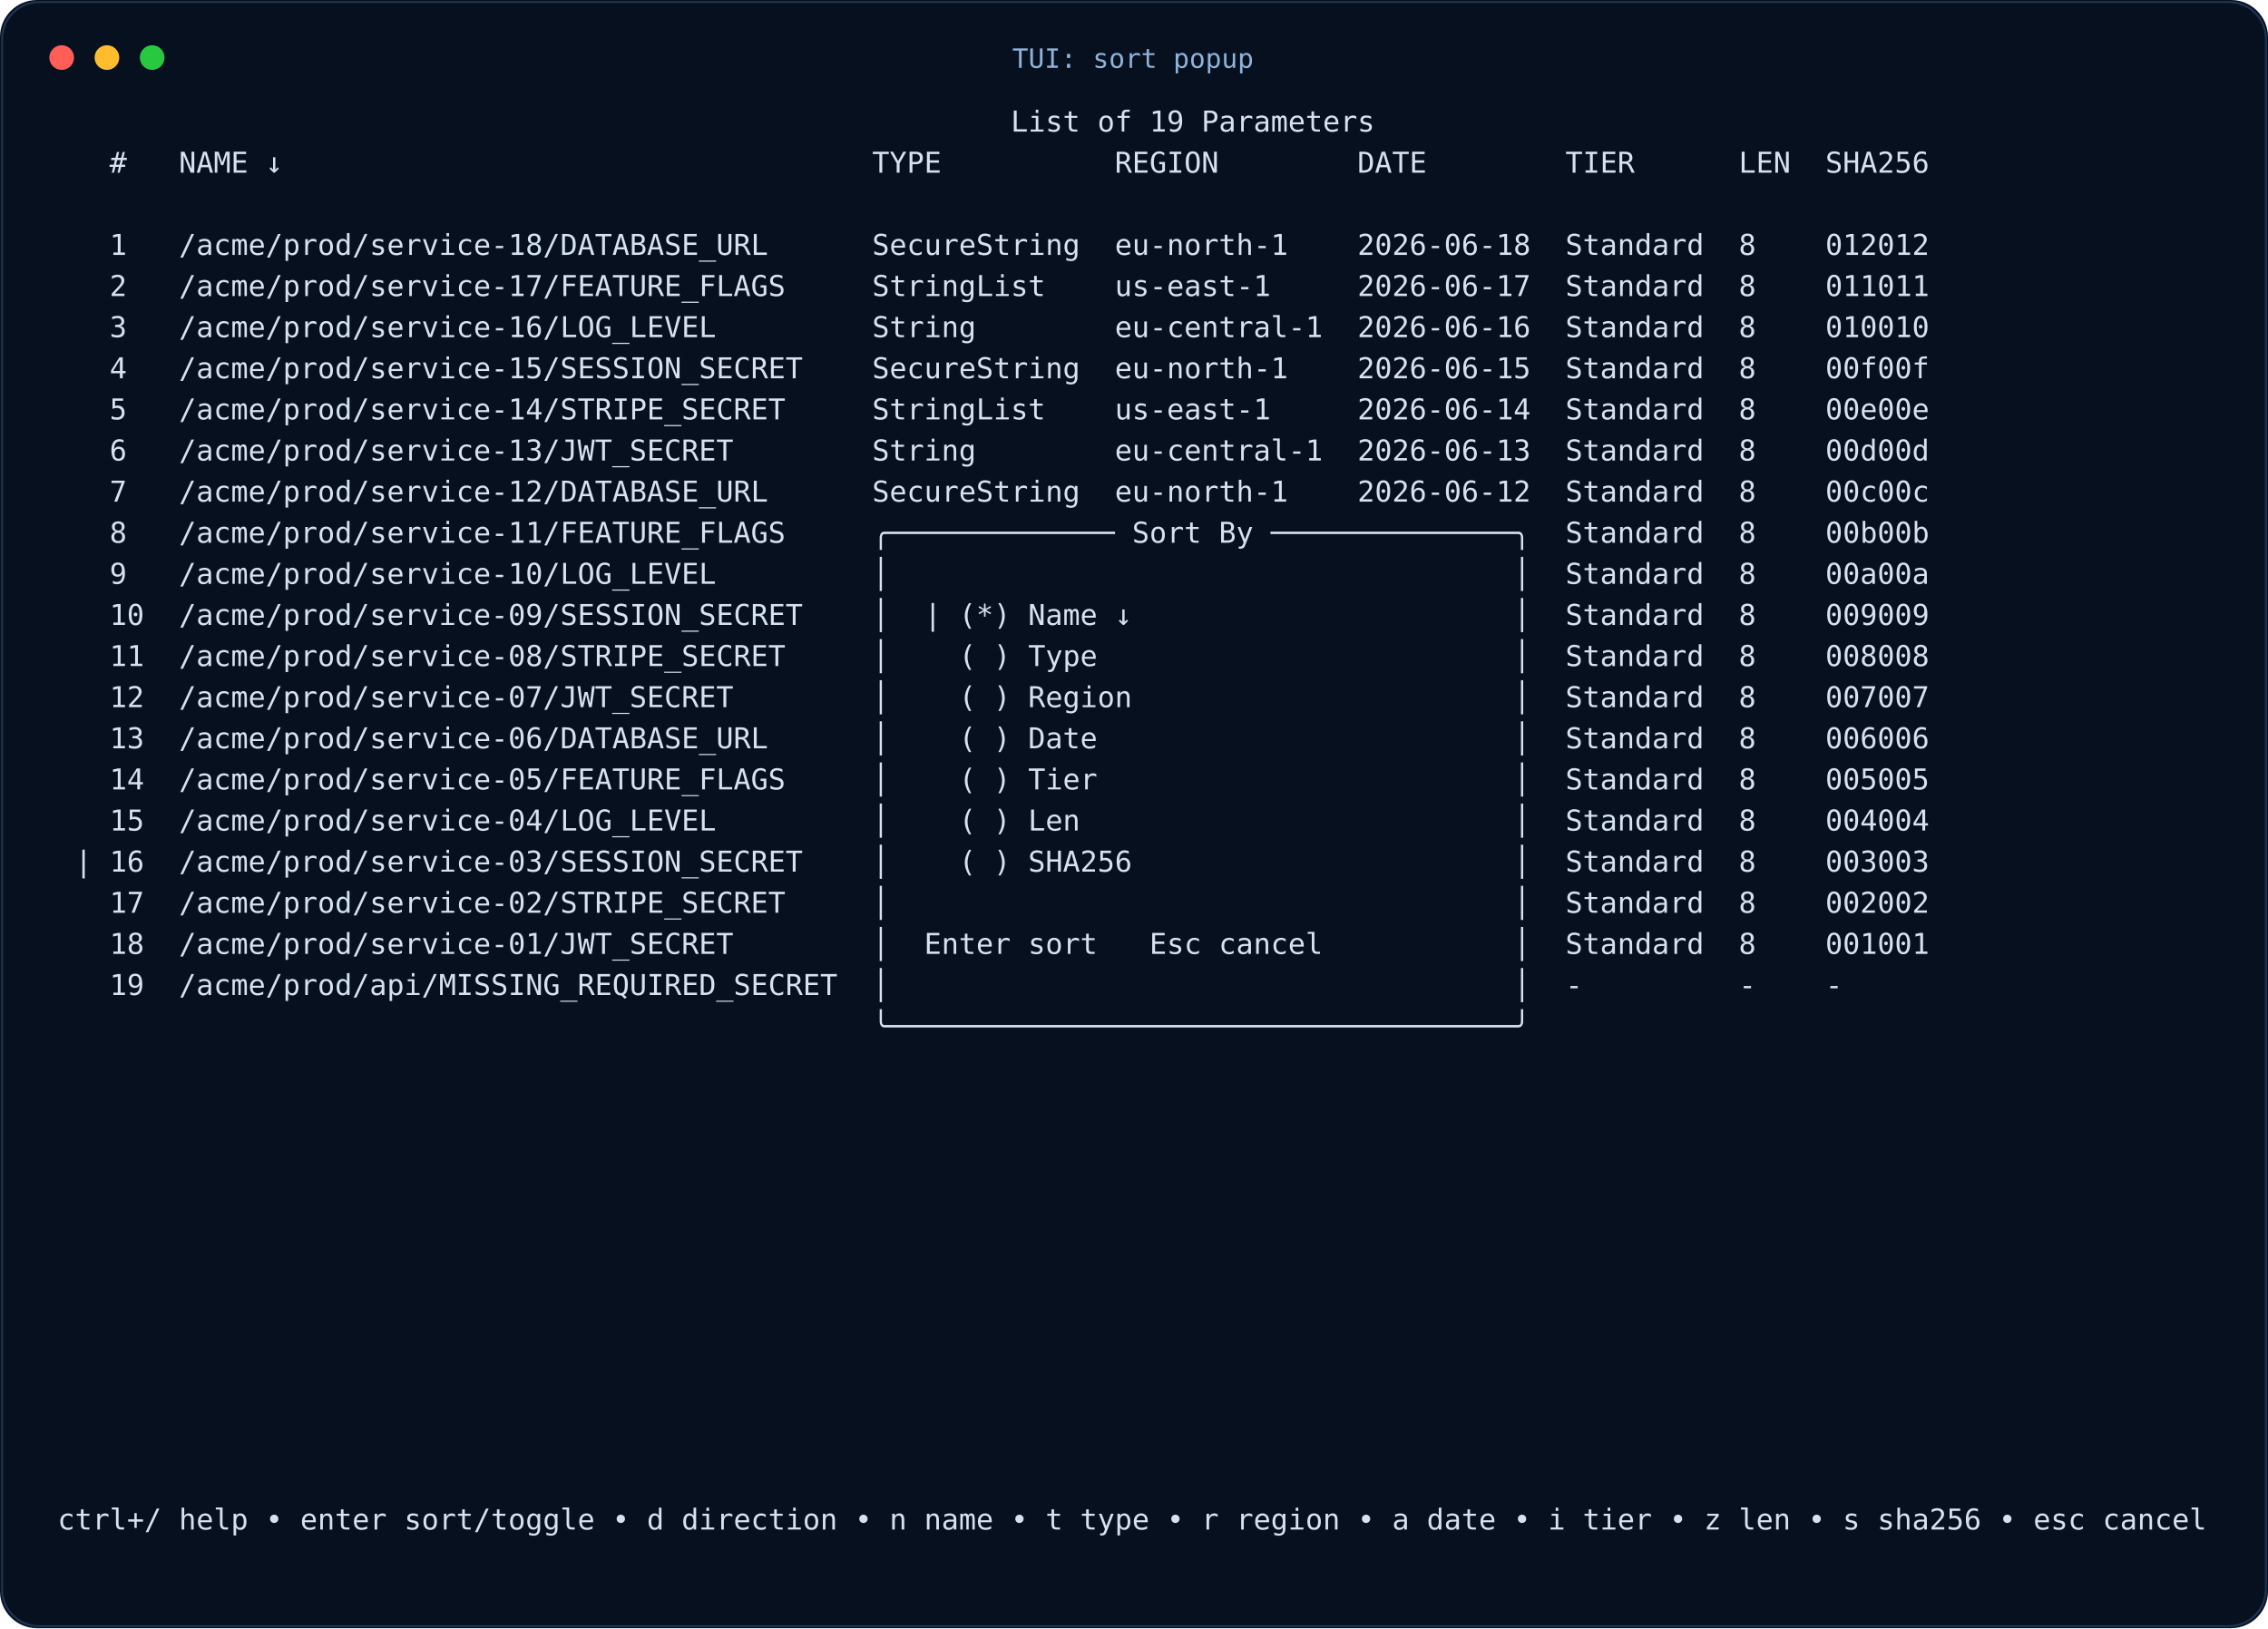
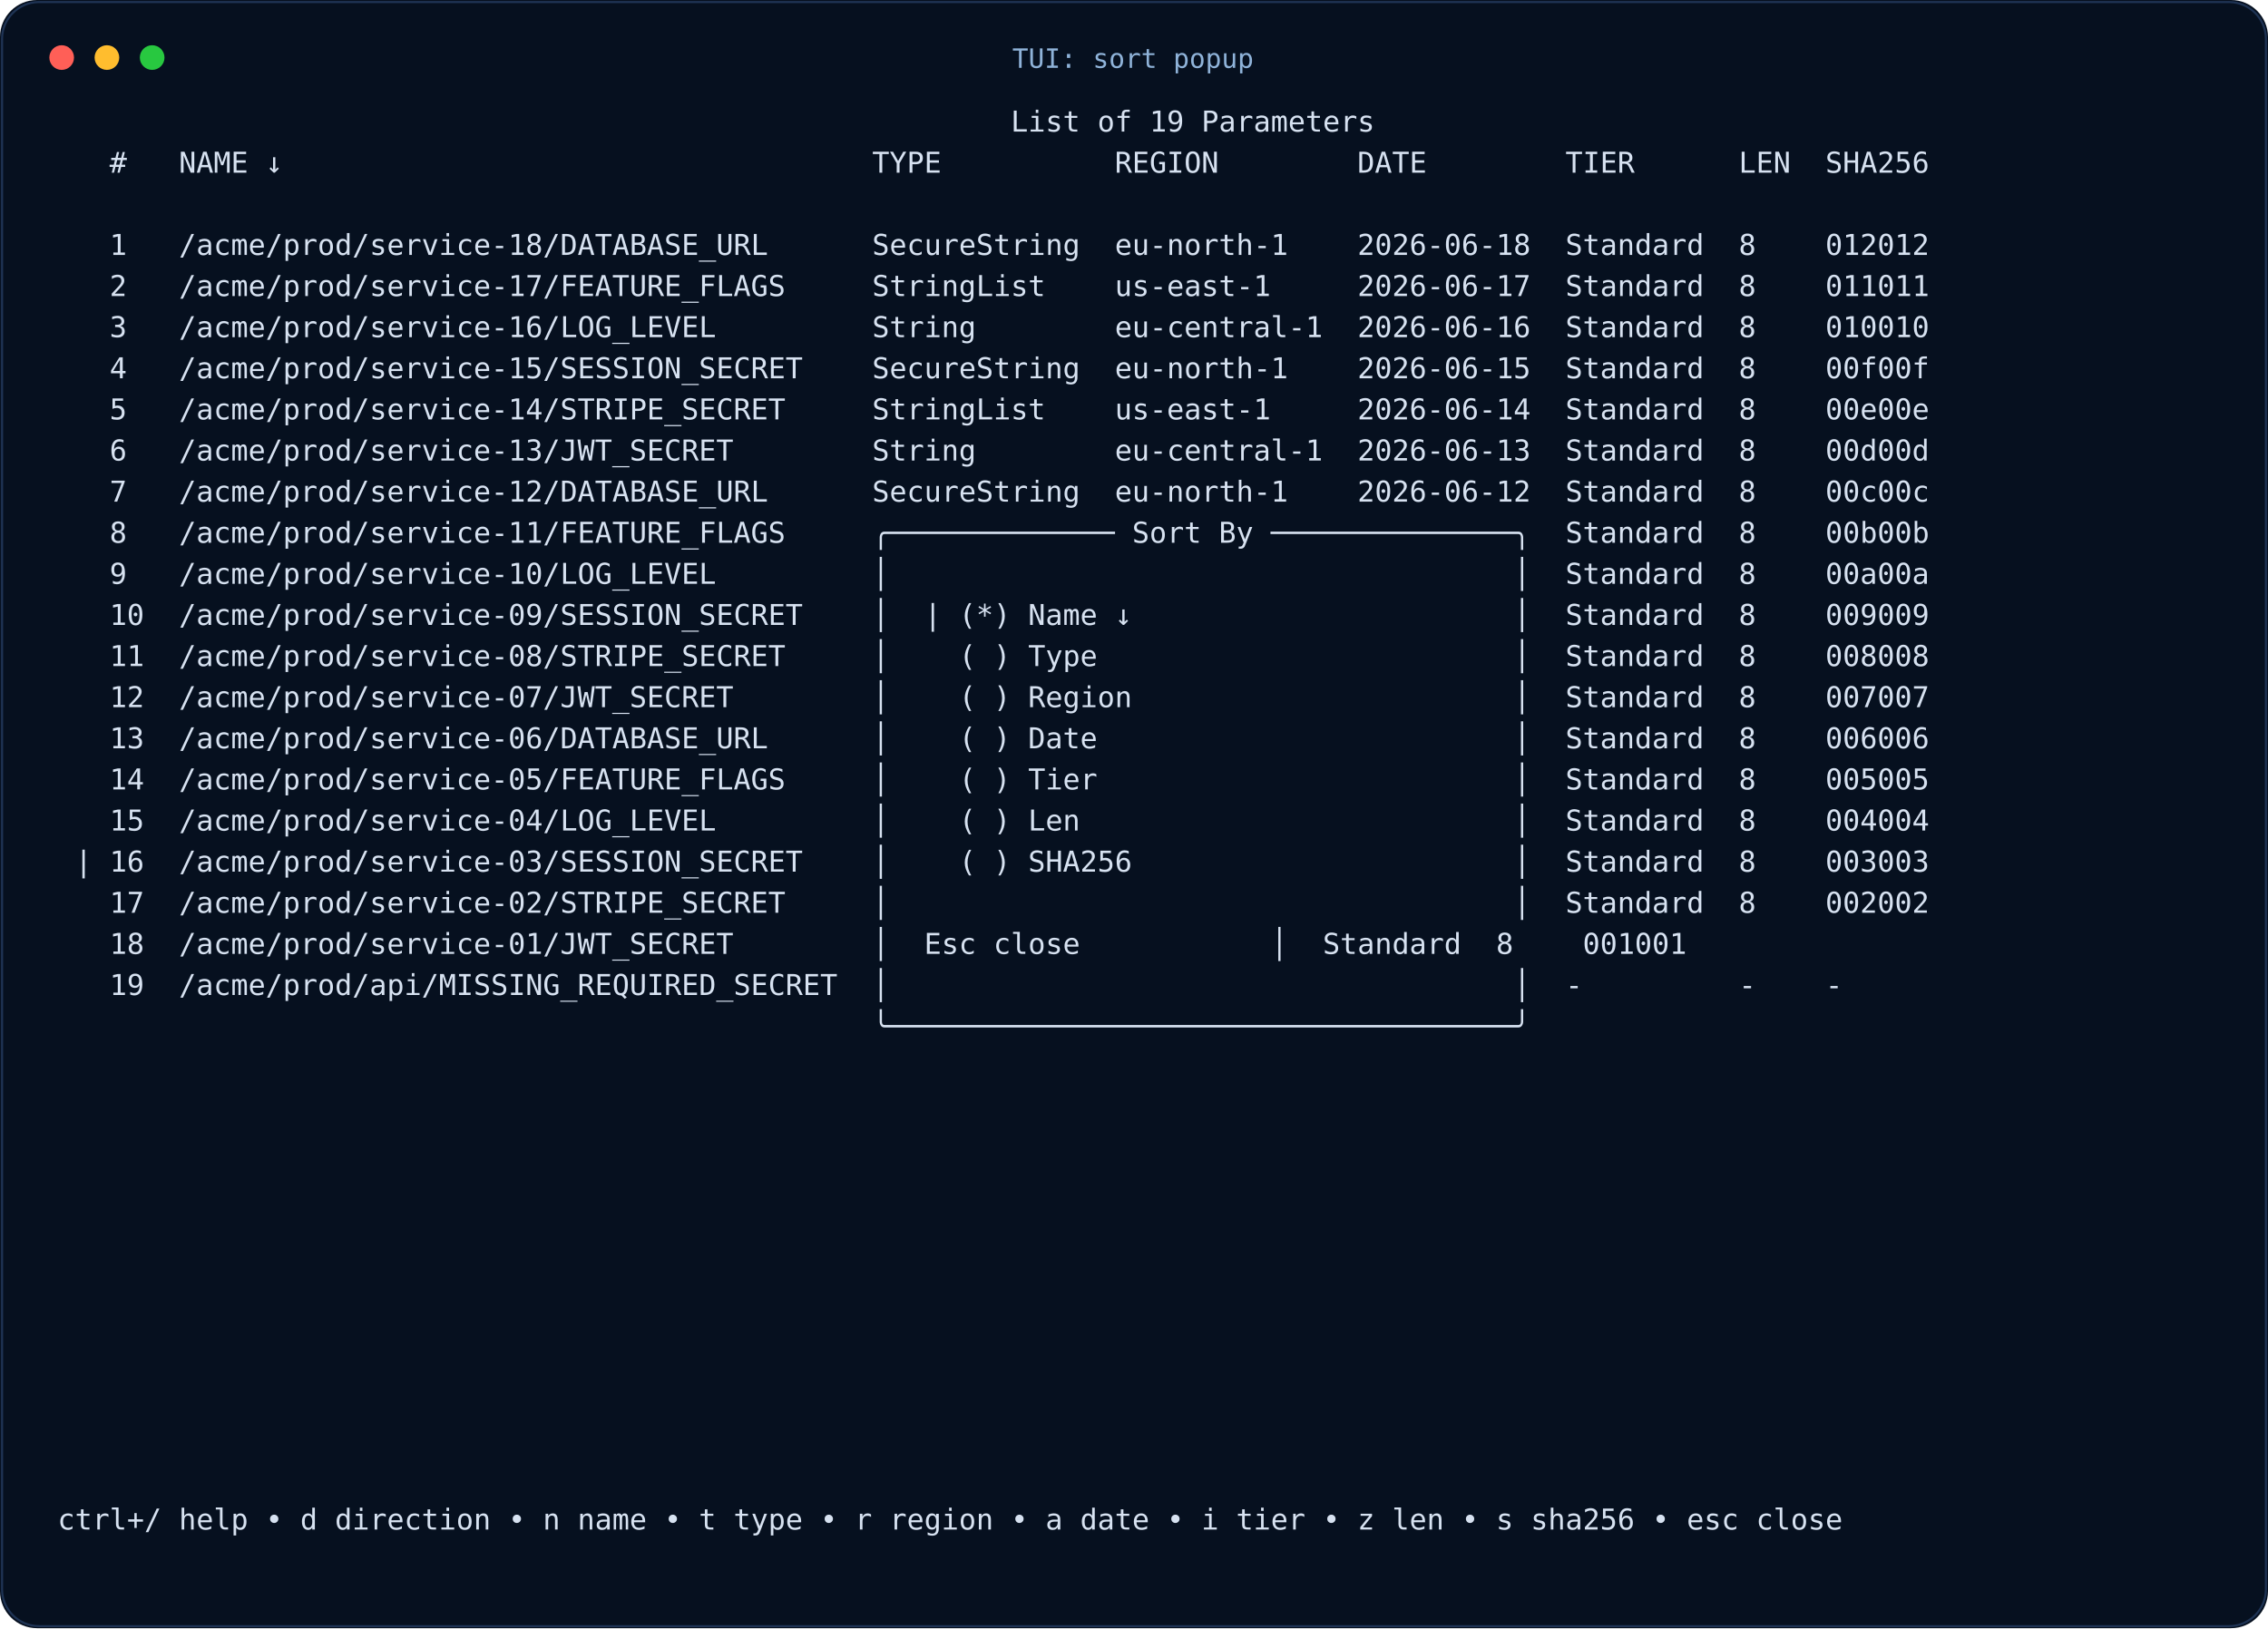
<svg xmlns="http://www.w3.org/2000/svg" width="1103" height="792" viewBox="0 0 1103 792" role="img" aria-label="TUI: sort popup">
  <rect width="100%" height="100%" rx="18" fill="#06101f" />
  <rect x="1" y="1" width="1101" height="790" rx="18" fill="none" stroke="#1e3354" />
  <circle cx="30" cy="28" r="6" fill="#ff5f57" />
  <circle cx="52" cy="28" r="6" fill="#ffbd2e" />
  <circle cx="74" cy="28" r="6" fill="#28c840" />
  <text x="551" y="33" text-anchor="middle" font-family="ui-monospace, SFMono-Regular, Menlo, Consolas, monospace" font-size="13" fill="#8fb3d9">TUI: sort popup</text>
  <g font-family="ui-monospace, SFMono-Regular, Menlo, Consolas, monospace" font-size="14" fill="#d7e2f1">
    <text x="28" y="64" xml:space="preserve">                                                       List of 19 Parameters</text>
    <text x="28" y="84" xml:space="preserve">   #   NAME ↓                                  TYPE          REGION        DATE        TIER      LEN  SHA256</text>
    <text x="28" y="104" xml:space="preserve" />
    <text x="28" y="124" xml:space="preserve">   1   /acme/prod/service-18/DATABASE_URL      SecureString  eu-north-1    2026-06-18  Standard  8    012012</text>
    <text x="28" y="144" xml:space="preserve">   2   /acme/prod/service-17/FEATURE_FLAGS     StringList    us-east-1     2026-06-17  Standard  8    011011</text>
    <text x="28" y="164" xml:space="preserve">   3   /acme/prod/service-16/LOG_LEVEL         String        eu-central-1  2026-06-16  Standard  8    010010</text>
    <text x="28" y="184" xml:space="preserve">   4   /acme/prod/service-15/SESSION_SECRET    SecureString  eu-north-1    2026-06-15  Standard  8    00f00f</text>
    <text x="28" y="204" xml:space="preserve">   5   /acme/prod/service-14/STRIPE_SECRET     StringList    us-east-1     2026-06-14  Standard  8    00e00e</text>
    <text x="28" y="224" xml:space="preserve">   6   /acme/prod/service-13/JWT_SECRET        String        eu-central-1  2026-06-13  Standard  8    00d00d</text>
    <text x="28" y="244" xml:space="preserve">   7   /acme/prod/service-12/DATABASE_URL      SecureString  eu-north-1    2026-06-12  Standard  8    00c00c</text>
    <text x="28" y="264" xml:space="preserve">   8   /acme/prod/service-11/FEATURE_FLAGS     ╭───────────── Sort By ──────────────╮  Standard  8    00b00b</text>
    <text x="28" y="284" xml:space="preserve">   9   /acme/prod/service-10/LOG_LEVEL         │                                    │  Standard  8    00a00a</text>
    <text x="28" y="304" xml:space="preserve">   10  /acme/prod/service-09/SESSION_SECRET    │  | (*) Name ↓                      │  Standard  8    009009</text>
    <text x="28" y="324" xml:space="preserve">   11  /acme/prod/service-08/STRIPE_SECRET     │    ( ) Type                        │  Standard  8    008008</text>
    <text x="28" y="344" xml:space="preserve">   12  /acme/prod/service-07/JWT_SECRET        │    ( ) Region                      │  Standard  8    007007</text>
    <text x="28" y="364" xml:space="preserve">   13  /acme/prod/service-06/DATABASE_URL      │    ( ) Date                        │  Standard  8    006006</text>
    <text x="28" y="384" xml:space="preserve">   14  /acme/prod/service-05/FEATURE_FLAGS     │    ( ) Tier                        │  Standard  8    005005</text>
    <text x="28" y="404" xml:space="preserve">   15  /acme/prod/service-04/LOG_LEVEL         │    ( ) Len                         │  Standard  8    004004</text>
    <text x="28" y="424" xml:space="preserve"> | 16  /acme/prod/service-03/SESSION_SECRET    │    ( ) SHA256                      │  Standard  8    003003</text>
    <text x="28" y="444" xml:space="preserve">   17  /acme/prod/service-02/STRIPE_SECRET     │                                    │  Standard  8    002002</text>
-     <text x="28" y="464" xml:space="preserve">   18  /acme/prod/service-01/JWT_SECRET        │  Enter sort   Esc cancel           │  Standard  8    001001</text>
+     <text x="28" y="464" xml:space="preserve">   18  /acme/prod/service-01/JWT_SECRET        │  Esc close           │  Standard  8    001001</text>
    <text x="28" y="484" xml:space="preserve">   19  /acme/prod/api/MISSING_REQUIRED_SECRET  │                                    │  -         -    -</text>
    <text x="28" y="504" xml:space="preserve">                                               ╰────────────────────────────────────╯</text>
    <text x="28" y="524" xml:space="preserve" />
    <text x="28" y="544" xml:space="preserve" />
    <text x="28" y="564" xml:space="preserve" />
    <text x="28" y="584" xml:space="preserve" />
    <text x="28" y="604" xml:space="preserve" />
    <text x="28" y="624" xml:space="preserve" />
    <text x="28" y="644" xml:space="preserve" />
    <text x="28" y="664" xml:space="preserve" />
    <text x="28" y="684" xml:space="preserve" />
    <text x="28" y="704" xml:space="preserve" />
    <text x="28" y="724" xml:space="preserve" />
-     <text x="28" y="744" xml:space="preserve">ctrl+/ help • enter sort/toggle • d direction • n name • t type • r region • a date • i tier • z len • s sha256 • esc cancel</text>
+     <text x="28" y="744" xml:space="preserve">ctrl+/ help • d direction • n name • t type • r region • a date • i tier • z len • s sha256 • esc close</text>
  </g>
</svg>
